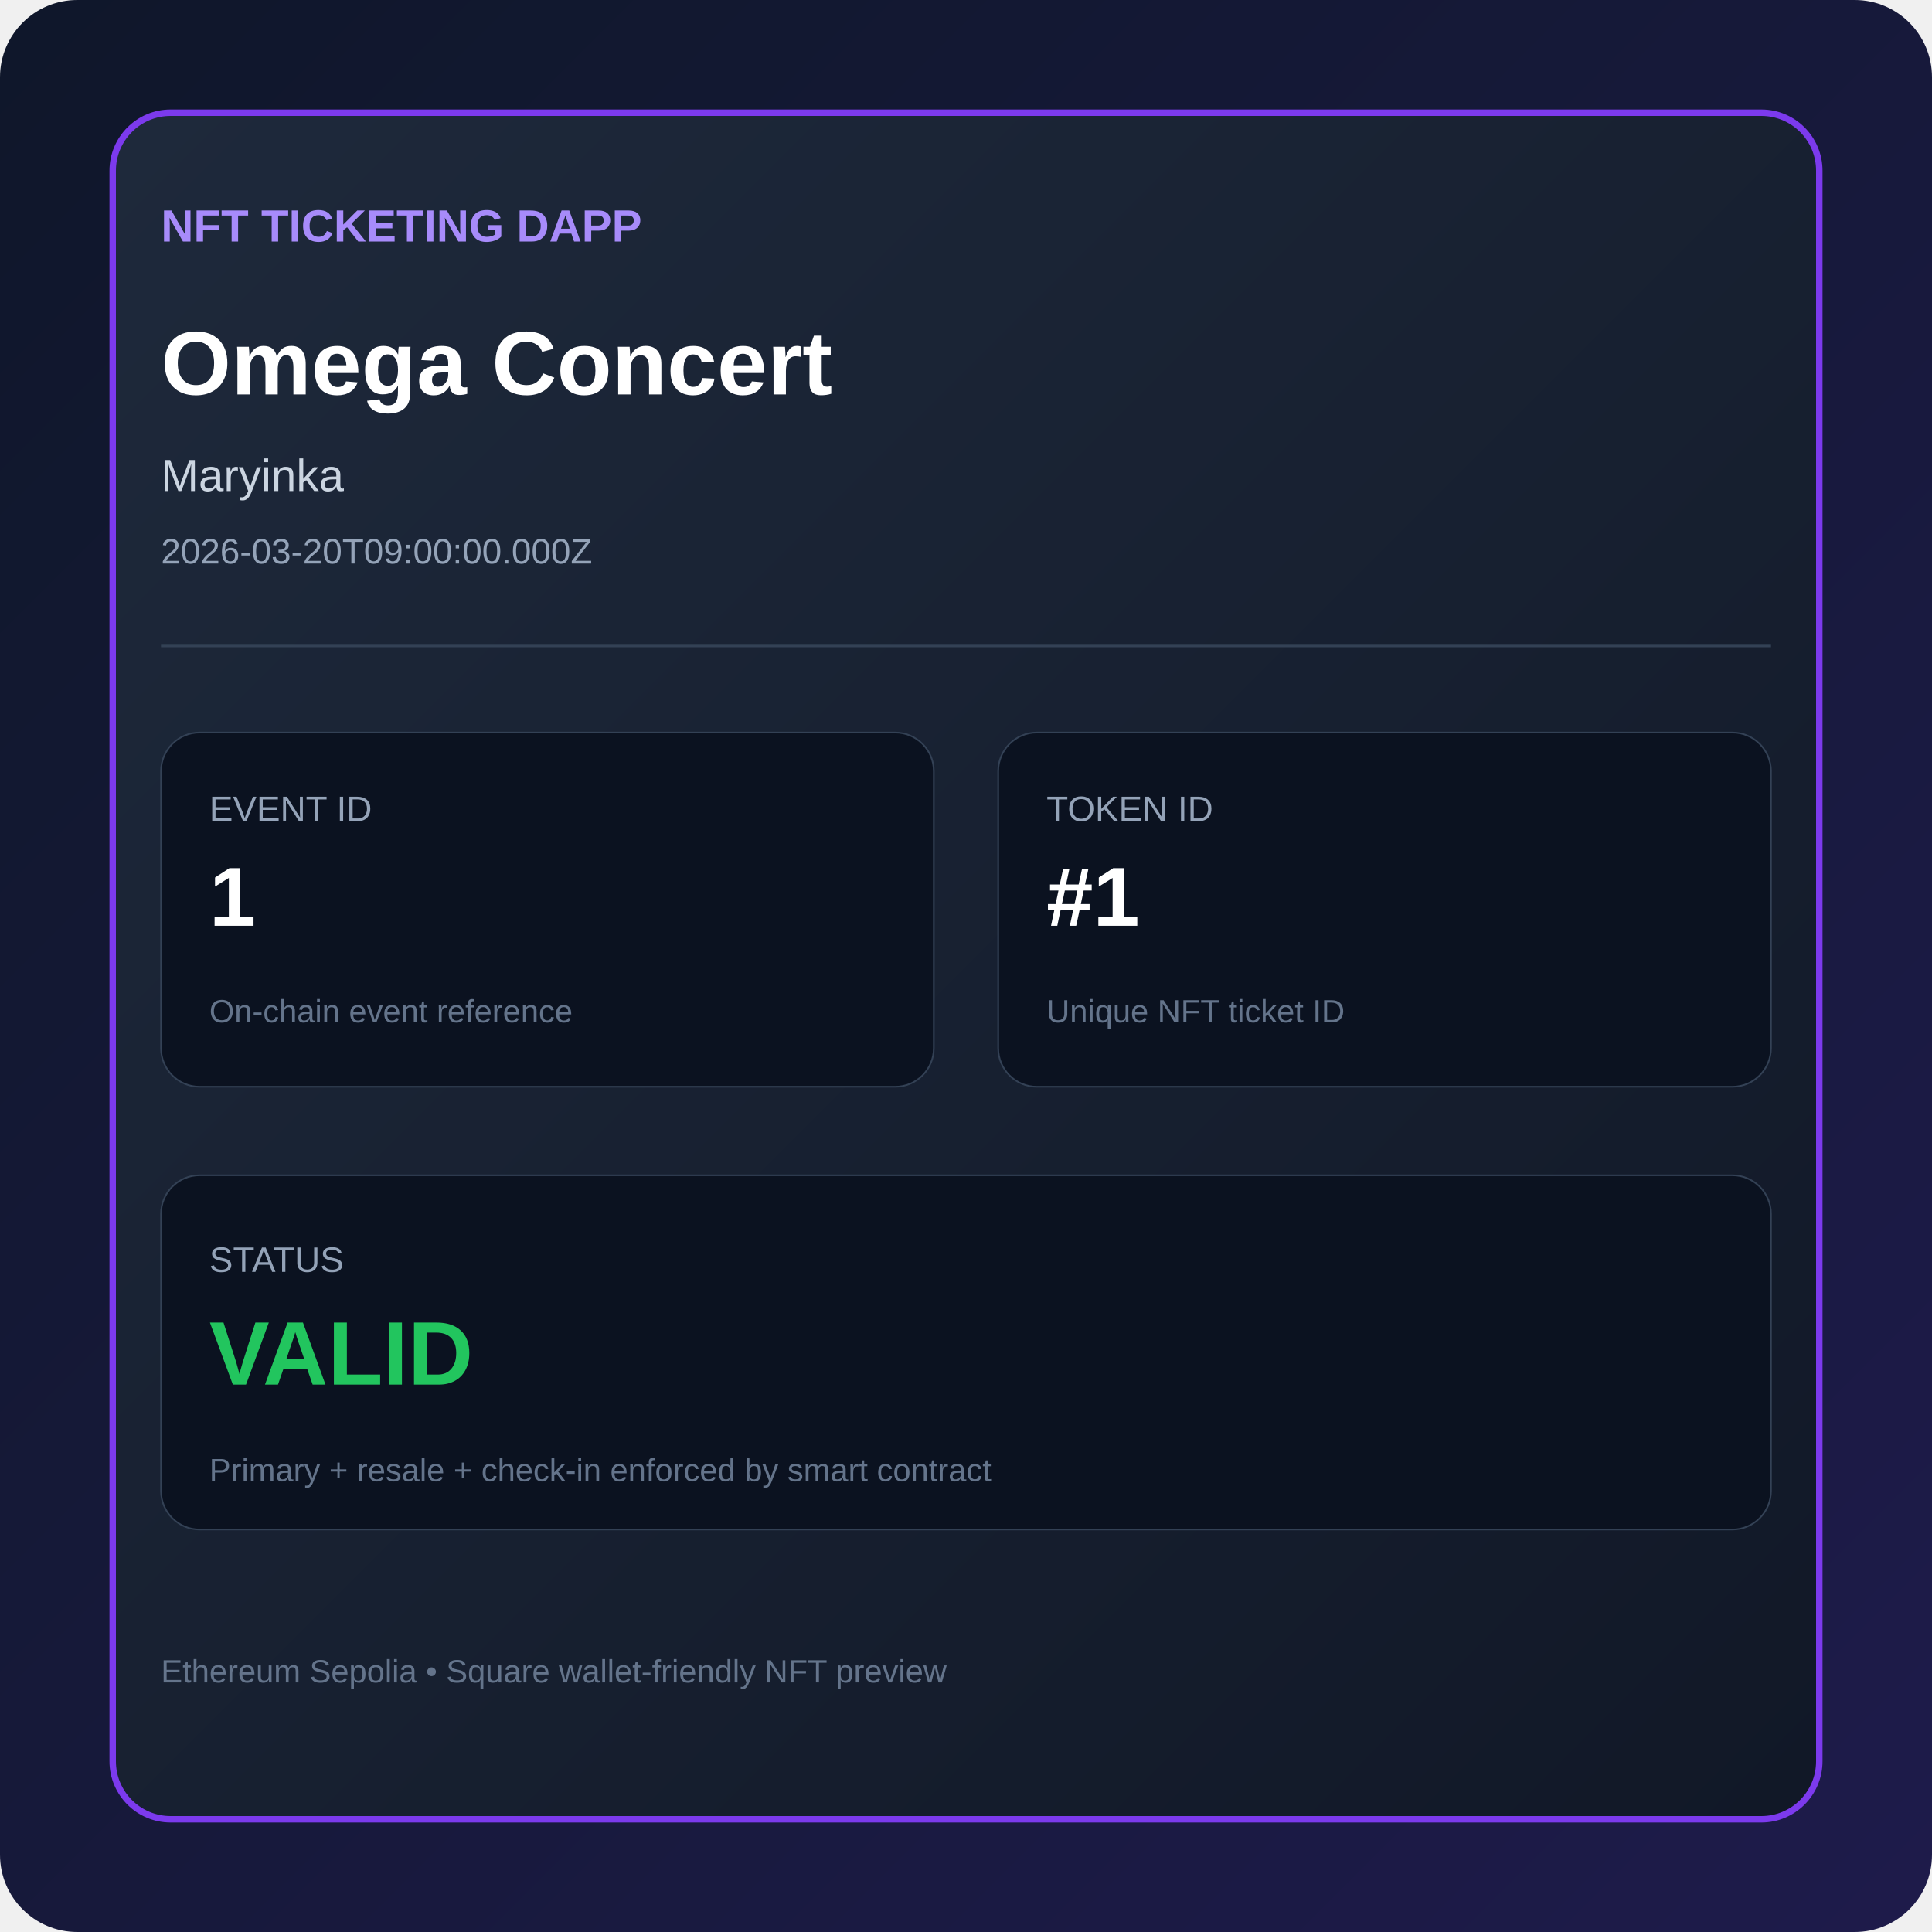
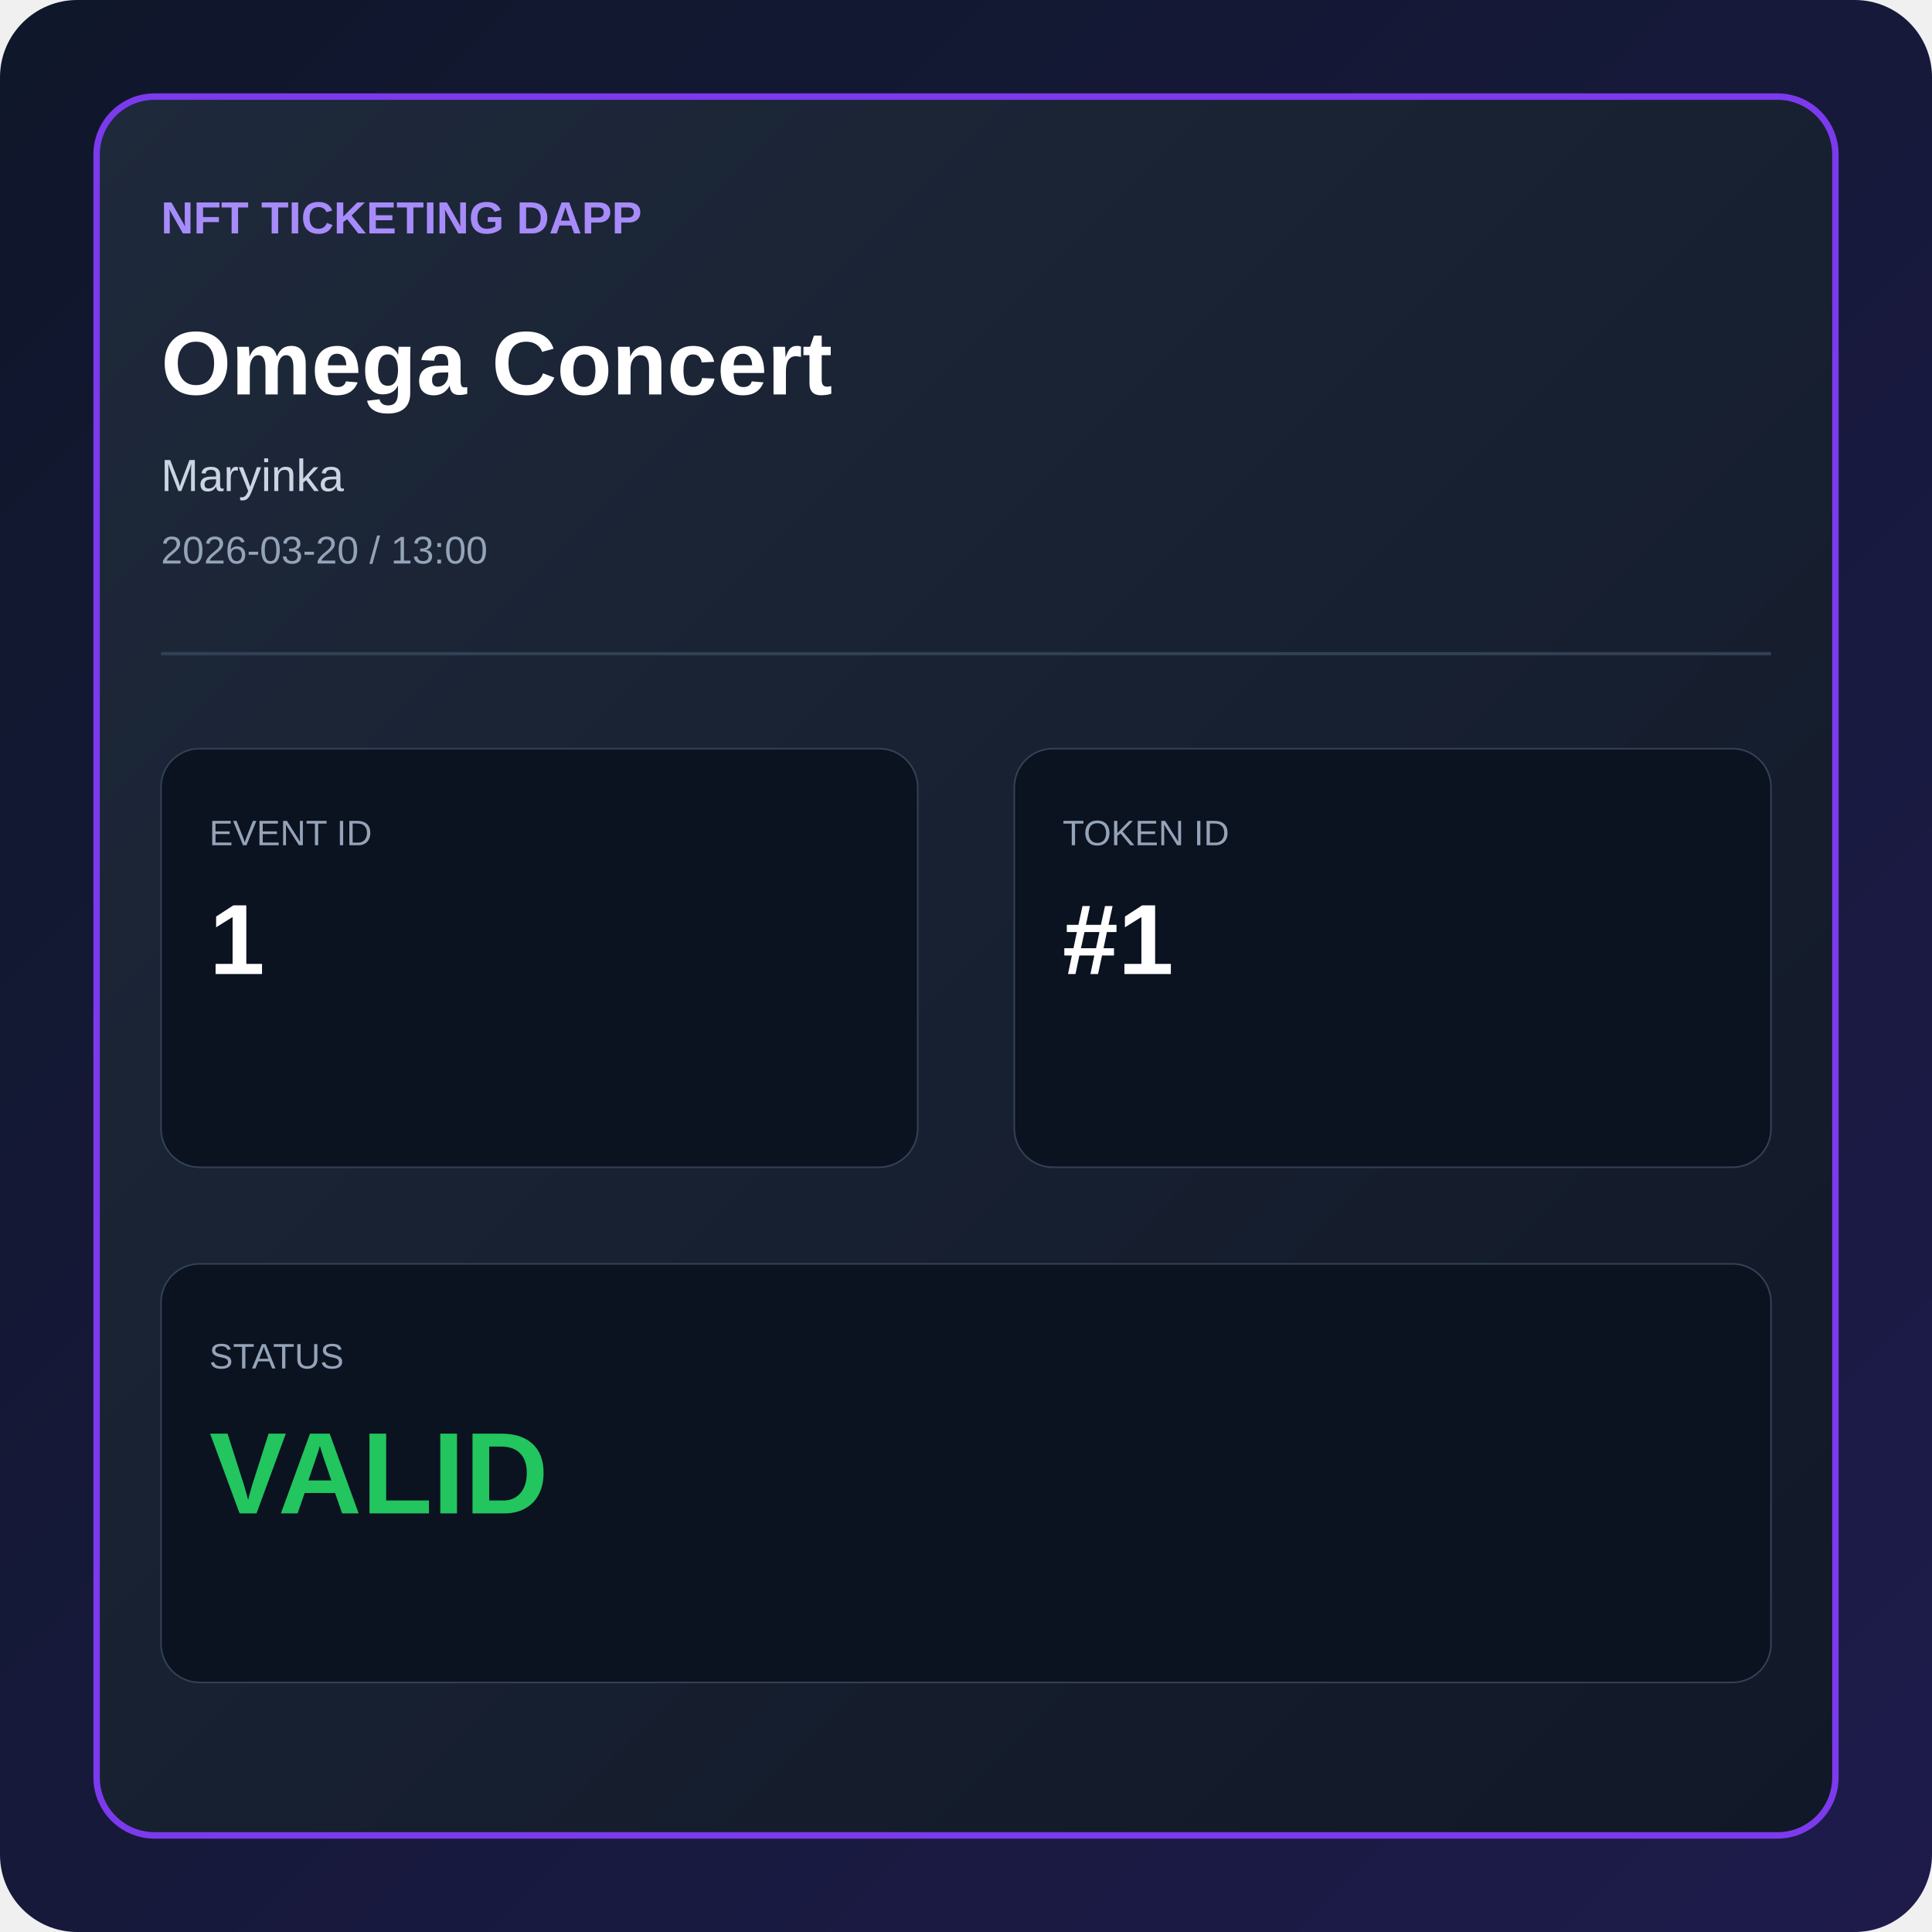
<svg xmlns="http://www.w3.org/2000/svg" width="1200" height="1200" viewBox="0 0 1200 1200">
  <defs>
    <linearGradient id="bg" x1="0" y1="0" x2="1" y2="1">
      <stop offset="0%" stop-color="#0f172a" />
      <stop offset="100%" stop-color="#1e1b4b" />
    </linearGradient>
    <linearGradient id="panel" x1="0" y1="0" x2="1" y2="1">
      <stop offset="0%" stop-color="#1e293b" />
      <stop offset="100%" stop-color="#111827" />
    </linearGradient>
  </defs>
  <rect width="1200" height="1200" rx="48" fill="url(#bg)" />
-   <rect x="70" y="70" width="1060" height="1060" rx="36" fill="url(#panel)" stroke="#7c3aed" stroke-width="4" />
-   <text x="100" y="150" fill="#a78bfa" font-size="28" font-family="Arial, sans-serif" font-weight="700">NFT TICKETING DAPP</text>
+   <rect x="60" y="60" width="1080" height="1080" rx="36" fill="url(#panel)" stroke="#7c3aed" stroke-width="4" />
+   <text x="100" y="145" fill="#a78bfa" font-size="28" font-family="Arial, sans-serif" font-weight="700">NFT TICKETING DAPP</text>
  <text x="100" y="245" fill="#ffffff" font-size="56" font-family="Arial, sans-serif" font-weight="700">Omega Concert</text>
  <text x="100" y="305" fill="#cbd5e1" font-size="28" font-family="Arial, sans-serif">Maryinka</text>
-   <text x="100" y="350" fill="#94a3b8" font-size="22" font-family="Arial, sans-serif">2026-03-20T09:00:00.000Z</text>
-   <rect x="100" y="400" width="1000" height="2" fill="#334155" />
-   <rect x="100" y="455" width="480" height="220" rx="24" fill="#0b1220" stroke="#334155" />
-   <text x="130" y="510" fill="#94a3b8" font-size="22" font-family="Arial, sans-serif">EVENT ID</text>
-   <text x="130" y="575" fill="#ffffff" font-size="52" font-family="Arial, sans-serif" font-weight="700">1</text>
-   <text x="130" y="635" fill="#64748b" font-size="20" font-family="Arial, sans-serif">On-chain event reference</text>
-   <rect x="620" y="455" width="480" height="220" rx="24" fill="#0b1220" stroke="#334155" />
-   <text x="650" y="510" fill="#94a3b8" font-size="22" font-family="Arial, sans-serif">TOKEN ID</text>
-   <text x="650" y="575" fill="#ffffff" font-size="52" font-family="Arial, sans-serif" font-weight="700">#1</text>
-   <text x="650" y="635" fill="#64748b" font-size="20" font-family="Arial, sans-serif">Unique NFT ticket ID</text>
-   <rect x="100" y="730" width="1000" height="220" rx="24" fill="#0b1220" stroke="#334155" />
-   <text x="130" y="790" fill="#94a3b8" font-size="22" font-family="Arial, sans-serif">STATUS</text>
-   <text x="130" y="860" fill="#22c55e" font-size="56" font-family="Arial, sans-serif" font-weight="700">VALID</text>
-   <text x="130" y="920" fill="#64748b" font-size="20" font-family="Arial, sans-serif">Primary + resale + check-in enforced by smart contract</text>
-   <text x="100" y="1045" fill="#64748b" font-size="20" font-family="Arial, sans-serif">
-     Ethereum Sepolia • Square wallet-friendly NFT preview
-   </text>
+   <text x="100" y="350" fill="#94a3b8" font-size="24" font-family="Arial, sans-serif">2026-03-20 / 13:00</text>
+   <rect x="100" y="405" width="1000" height="2" fill="#334155" />
+   <rect x="100" y="465" width="470" height="260" rx="24" fill="#0b1220" stroke="#334155" />
+   <text x="130" y="525" fill="#94a3b8" font-size="22" font-family="Arial, sans-serif">EVENT ID</text>
+   <text x="130" y="605" fill="#ffffff" font-size="62" font-family="Arial, sans-serif" font-weight="700">1</text>
+   <rect x="630" y="465" width="470" height="260" rx="24" fill="#0b1220" stroke="#334155" />
+   <text x="660" y="525" fill="#94a3b8" font-size="22" font-family="Arial, sans-serif">TOKEN ID</text>
+   <text x="660" y="605" fill="#ffffff" font-size="62" font-family="Arial, sans-serif" font-weight="700">#1</text>
+   <rect x="100" y="785" width="1000" height="260" rx="24" fill="#0b1220" stroke="#334155" />
+   <text x="130" y="850" fill="#94a3b8" font-size="22" font-family="Arial, sans-serif">STATUS</text>
+   <text x="130" y="940" fill="#22c55e" font-size="72" font-family="Arial, sans-serif" font-weight="700">VALID</text>
</svg>
